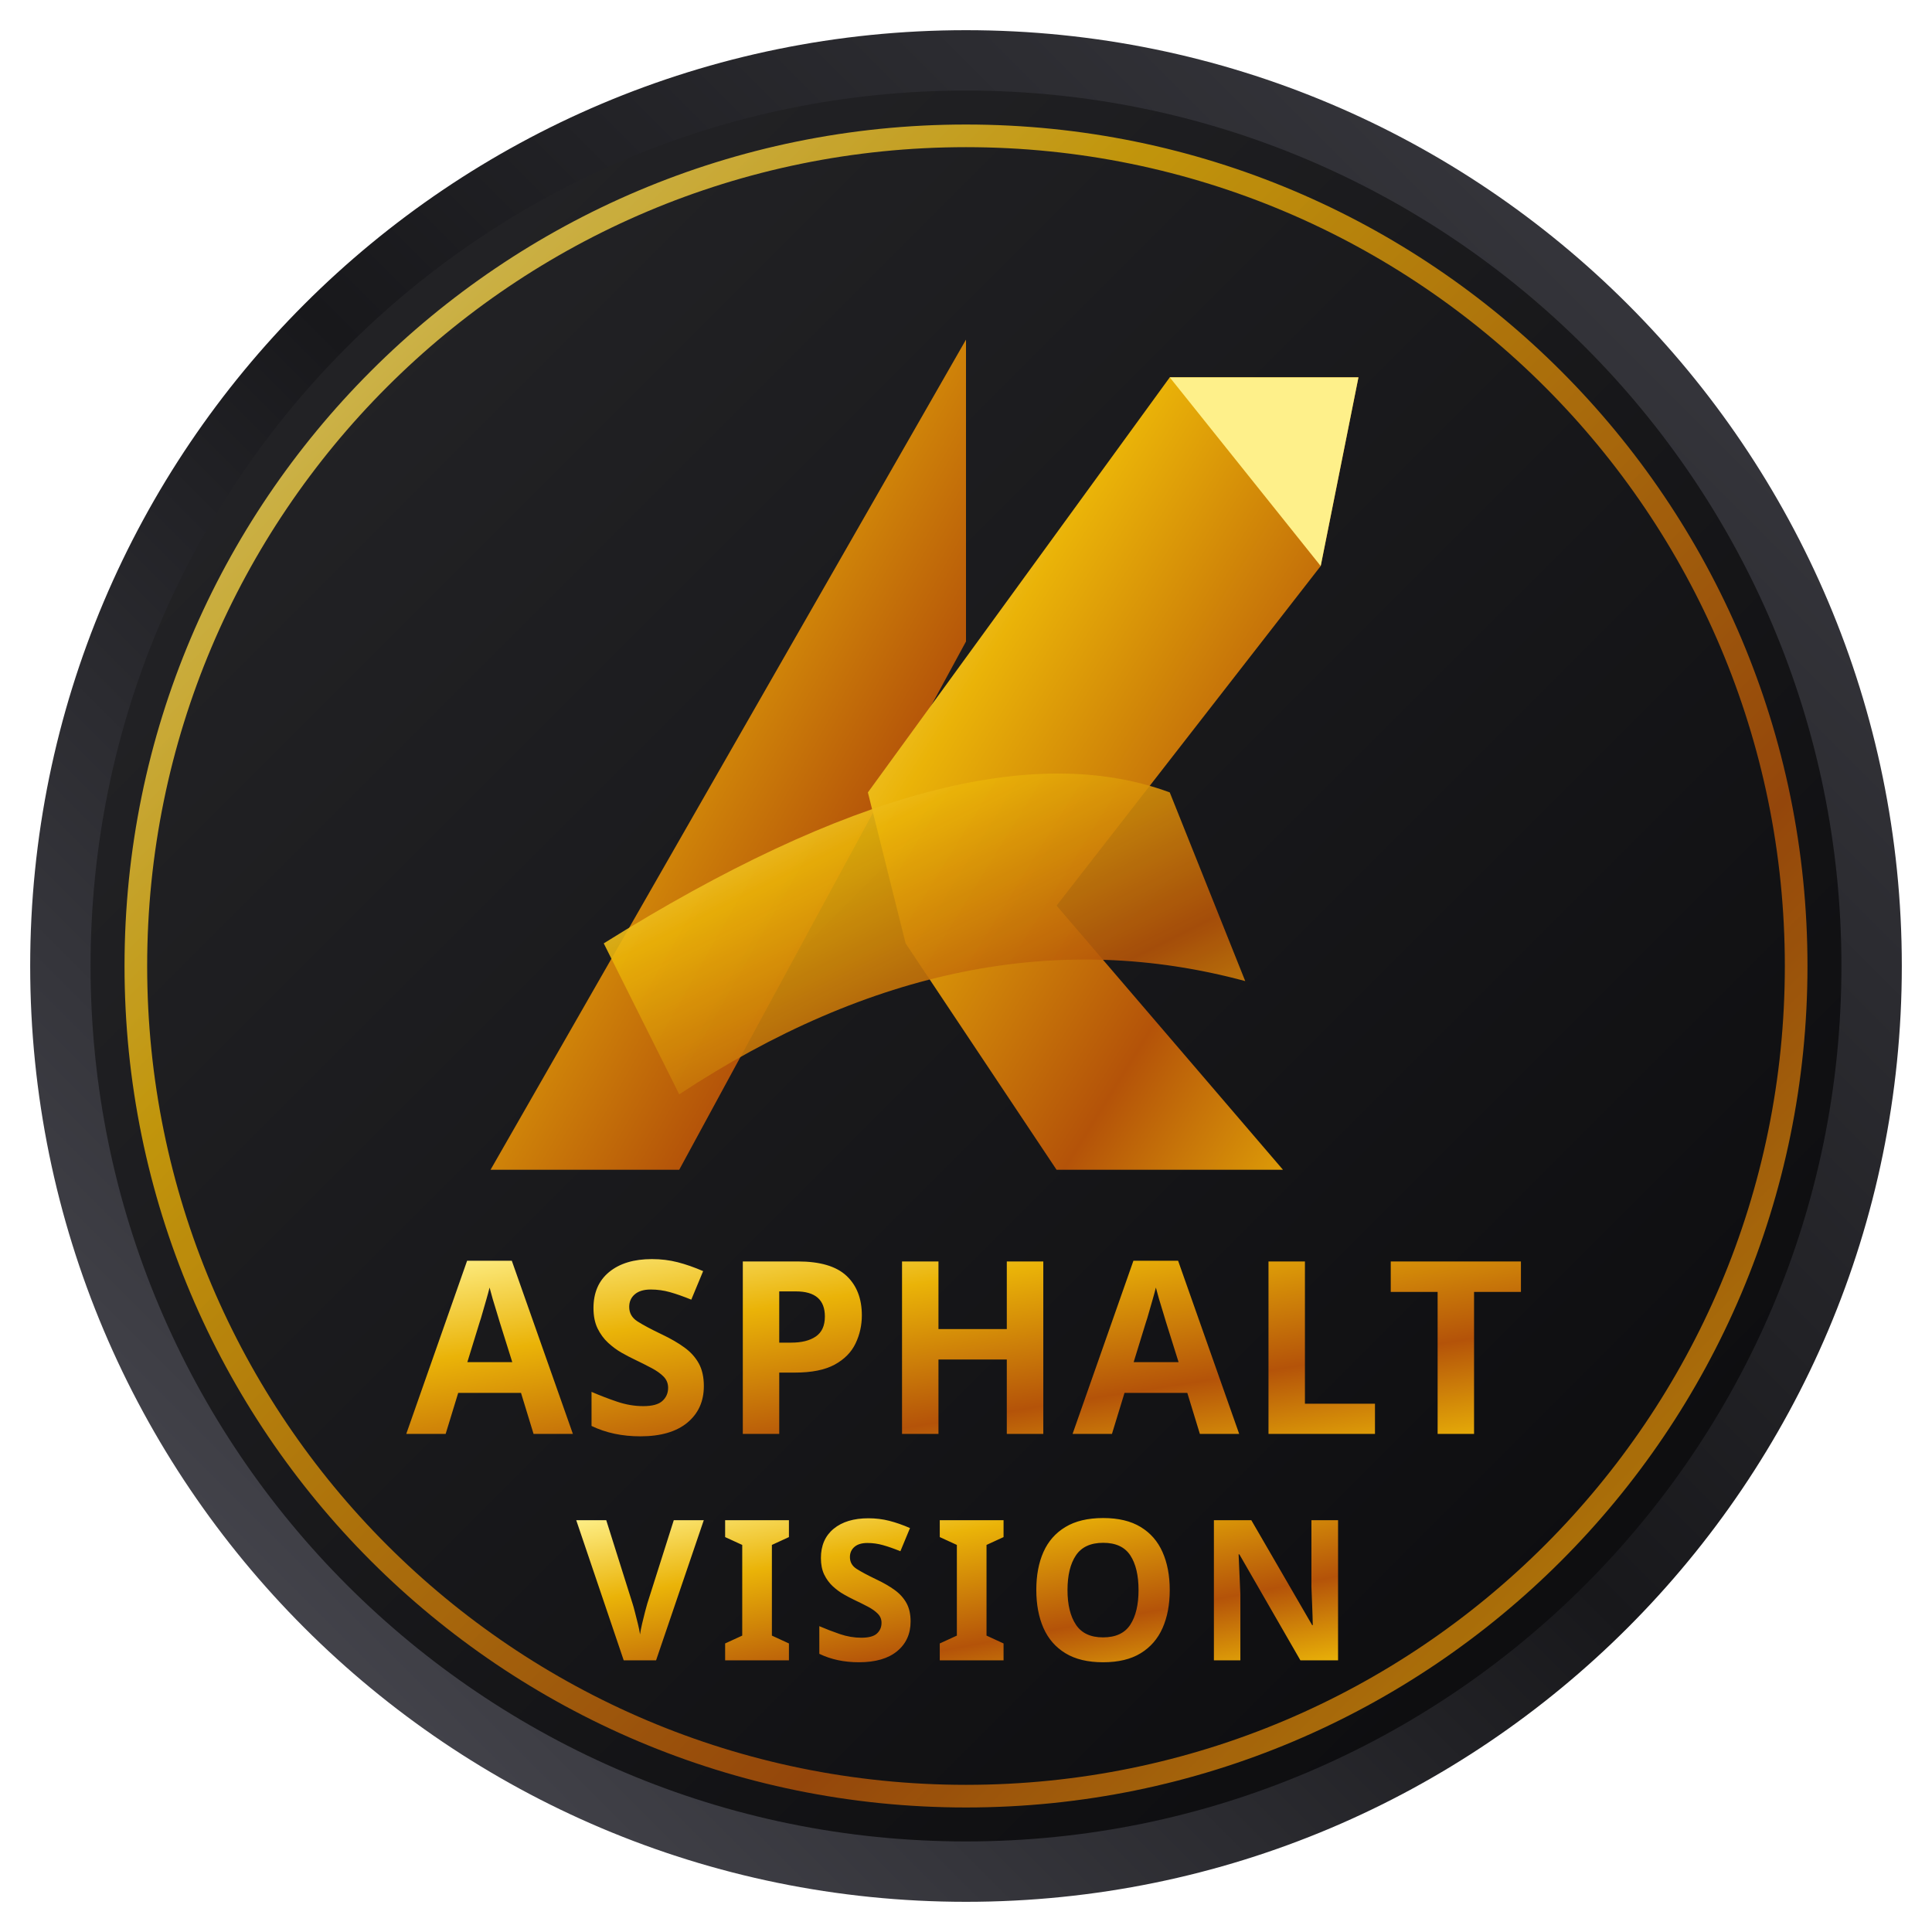
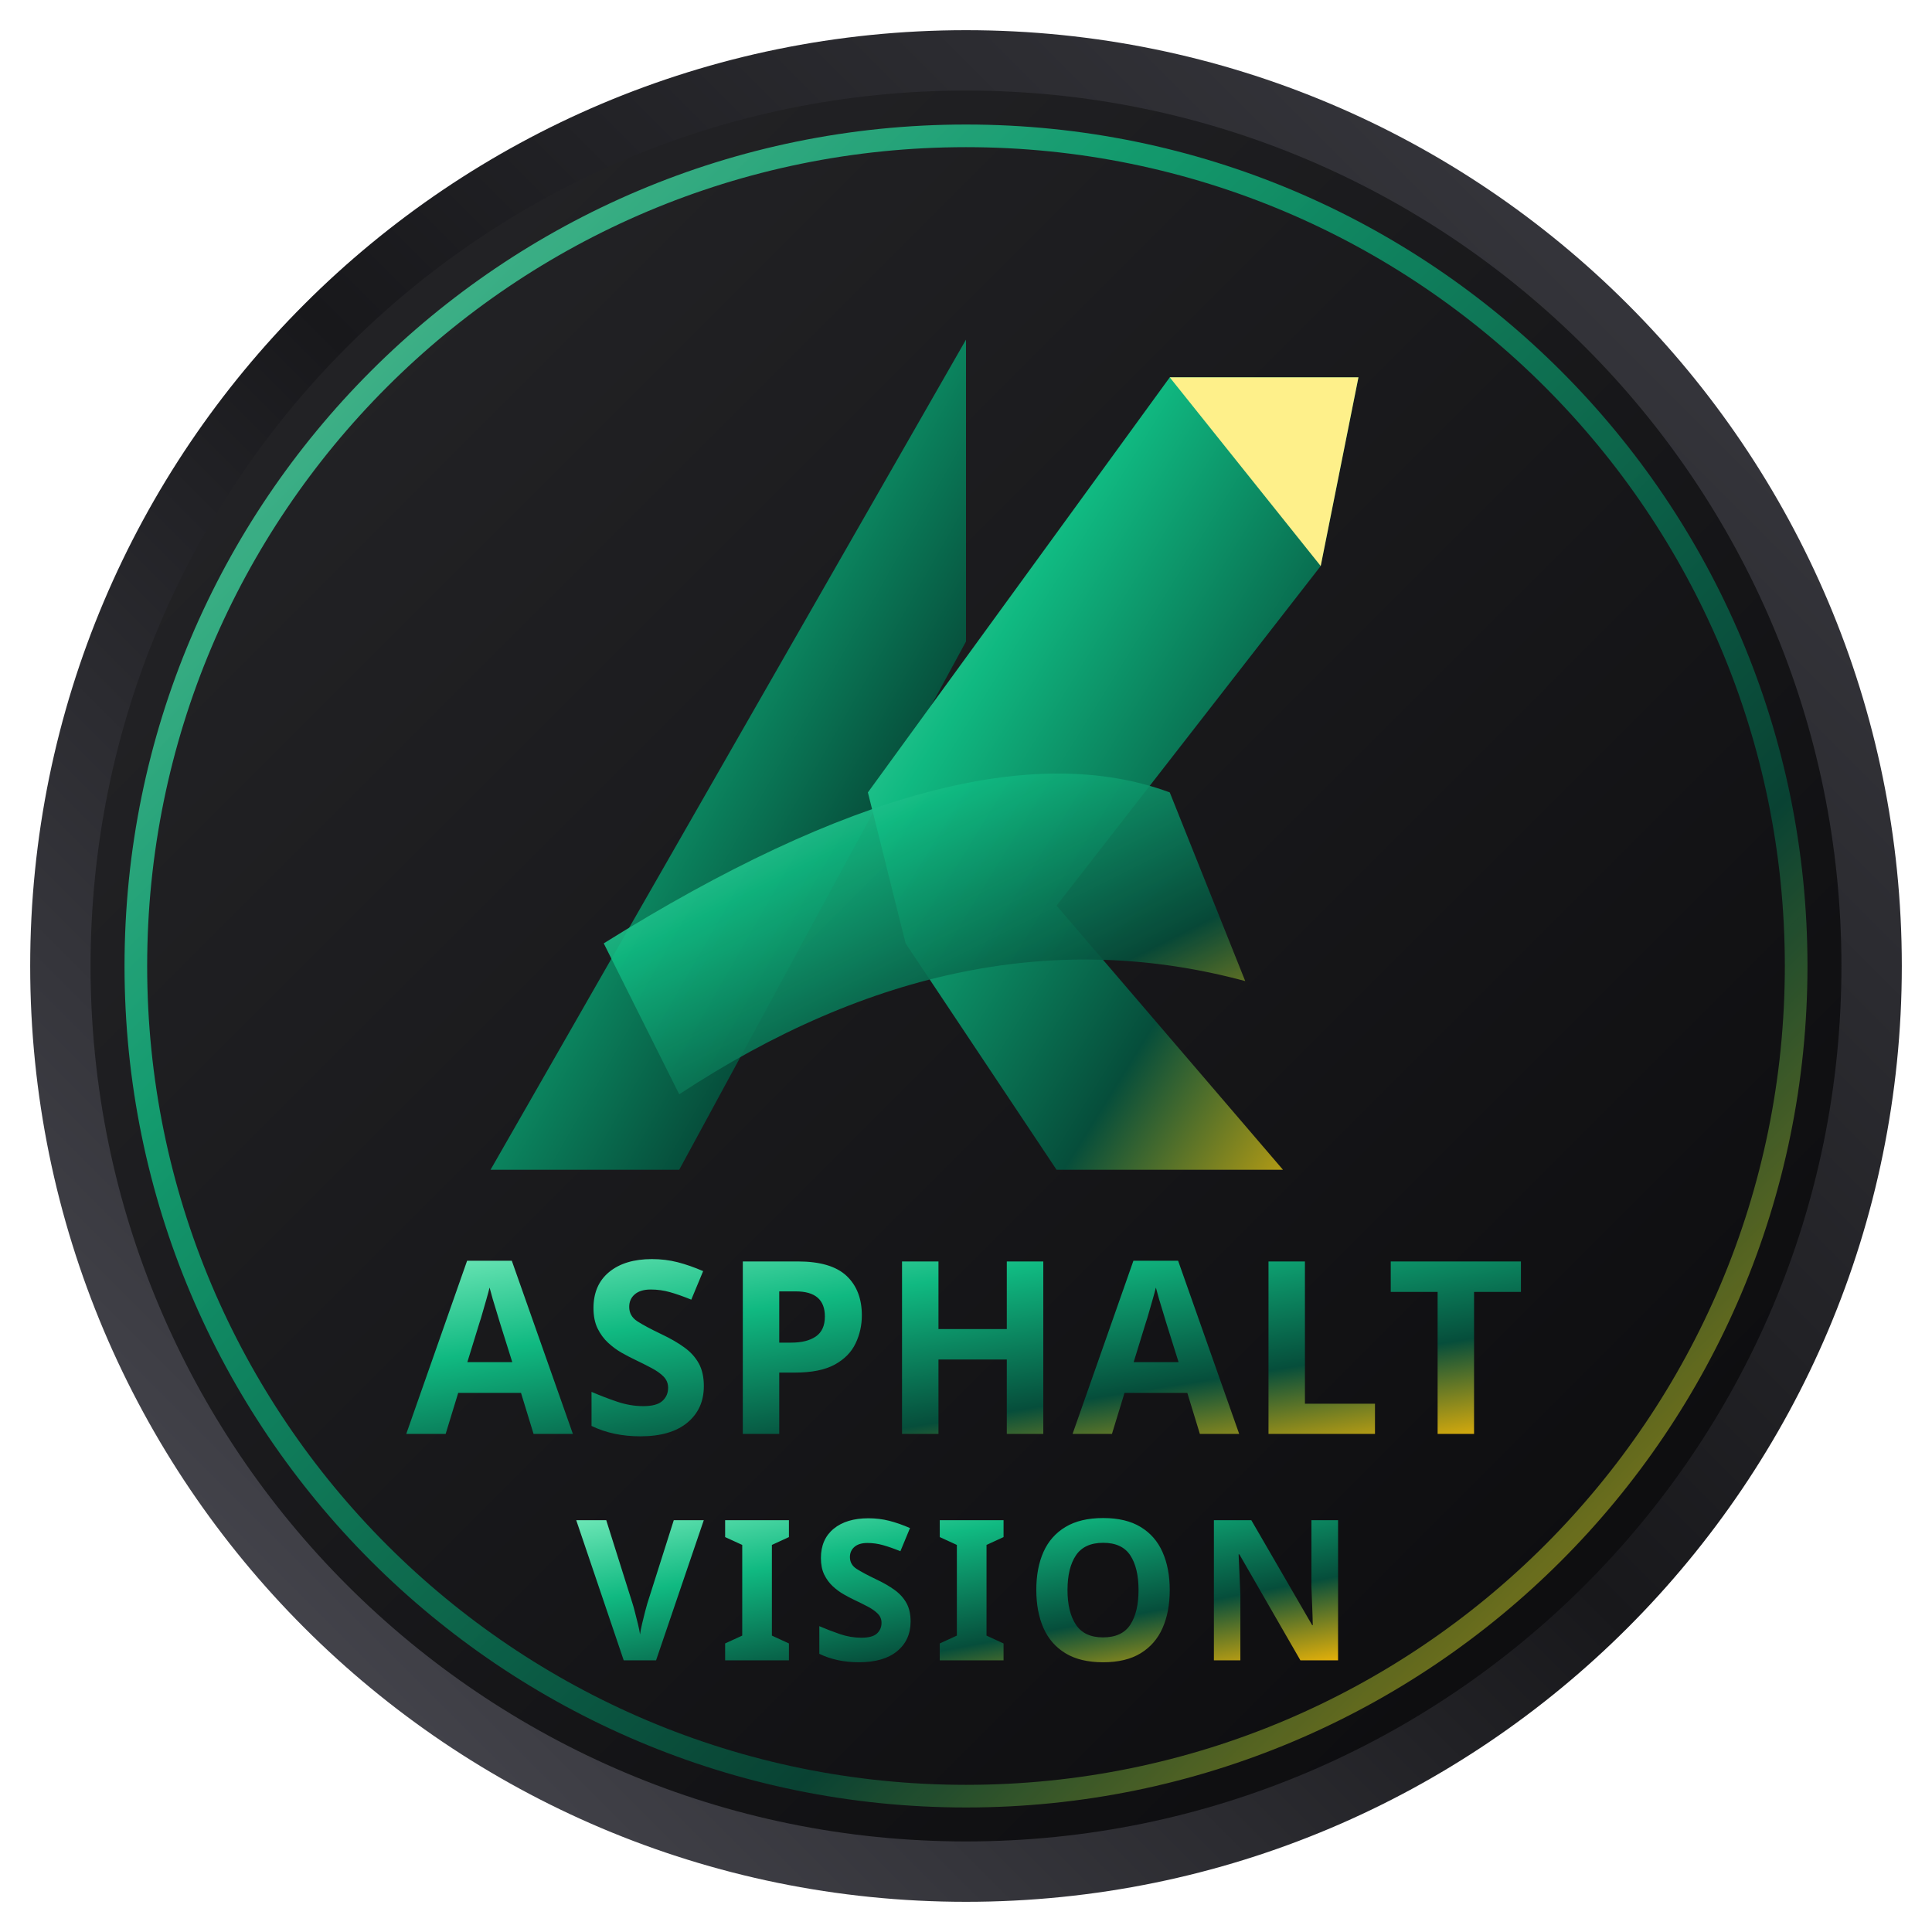
<svg xmlns="http://www.w3.org/2000/svg" viewBox="0 0 512 512" width="512" height="512">
  <defs>
-     <linearGradient id="goldGrad" x1="0%" y1="0%" x2="100%" y2="100%">
-       <stop offset="0%" style="stop-color:#fef08a;stop-opacity:1" />
-       <stop offset="30%" style="stop-color:#eab308;stop-opacity:1" />
-       <stop offset="70%" style="stop-color:#b45309;stop-opacity:1" />
+     <linearGradient id="greenGrad" x1="0%" y1="0%" x2="100%" y2="100%">
+       <stop offset="0%" style="stop-color:#6ee7b7;stop-opacity:1" />
+       <stop offset="30%" style="stop-color:#10b981;stop-opacity:1" />
+       <stop offset="70%" style="stop-color:#064e3b;stop-opacity:1" />
      <stop offset="100%" style="stop-color:#eab308;stop-opacity:1" />
    </linearGradient>
    <linearGradient id="bgGrad" x1="0%" y1="0%" x2="100%" y2="100%">
      <stop offset="0%" style="stop-color:#27272a;stop-opacity:1" />
      <stop offset="100%" style="stop-color:#09090b;stop-opacity:1" />
    </linearGradient>
    <linearGradient id="ringGrad" x1="0%" y1="100%" x2="100%" y2="0%">
      <stop offset="0%" style="stop-color:#52525b;stop-opacity:1" />
      <stop offset="50%" style="stop-color:#18181b;stop-opacity:1" />
      <stop offset="100%" style="stop-color:#3f3f46;stop-opacity:1" />
    </linearGradient>
  </defs>
  <circle cx="256" cy="256" r="240" fill="url(#bgGrad)" stroke="url(#ringGrad)" stroke-width="16" />
-   <circle cx="256" cy="256" r="220" fill="none" stroke="url(#goldGrad)" stroke-width="6" opacity="0.8" />
+   <circle cx="256" cy="256" r="220" fill="none" stroke="url(#greenGrad)" stroke-width="6" opacity="0.8" />
  <g transform="translate(0, -30)">
-     <path d="M256,120 L130,340 L180,340 L256,200 Z" fill="url(#goldGrad)" />
-     <path d="M230,240 L310,130 L360,130 L350,180 L280,270 L340,340 L280,340 L240,280 Z" fill="url(#goldGrad)" />
-     <path d="M160,280 Q256,220 310,240 L330,290 Q256,270 180,320 Z" fill="url(#goldGrad)" opacity="0.9" />
+     <path d="M256,120 L130,340 L180,340 L256,200 Z" fill="url(#greenGrad)" />
+     <path d="M230,240 L310,130 L360,130 L350,180 L280,270 L340,340 L280,340 L240,280 Z" fill="url(#greenGrad)" />
+     <path d="M160,280 Q256,220 310,240 L330,290 Q256,270 180,320 Z" fill="url(#greenGrad)" opacity="0.9" />
    <polygon points="360,130 310,130 350,180" fill="#fef08a" />
  </g>
  <g text-anchor="middle" font-family="ui-sans-serif, system-ui, sans-serif" font-weight="900">
-     <text x="256" y="380" font-size="64" fill="url(#goldGrad)" letter-spacing="2">ASPHALT</text>
-     <text x="256" y="440" font-size="52" fill="url(#goldGrad)" letter-spacing="4">VISION</text>
+     <text x="256" y="380" font-size="64" fill="url(#greenGrad)" letter-spacing="2">ASPHALT</text>
+     <text x="256" y="440" font-size="52" fill="url(#greenGrad)" letter-spacing="4">VISION</text>
  </g>
</svg>
